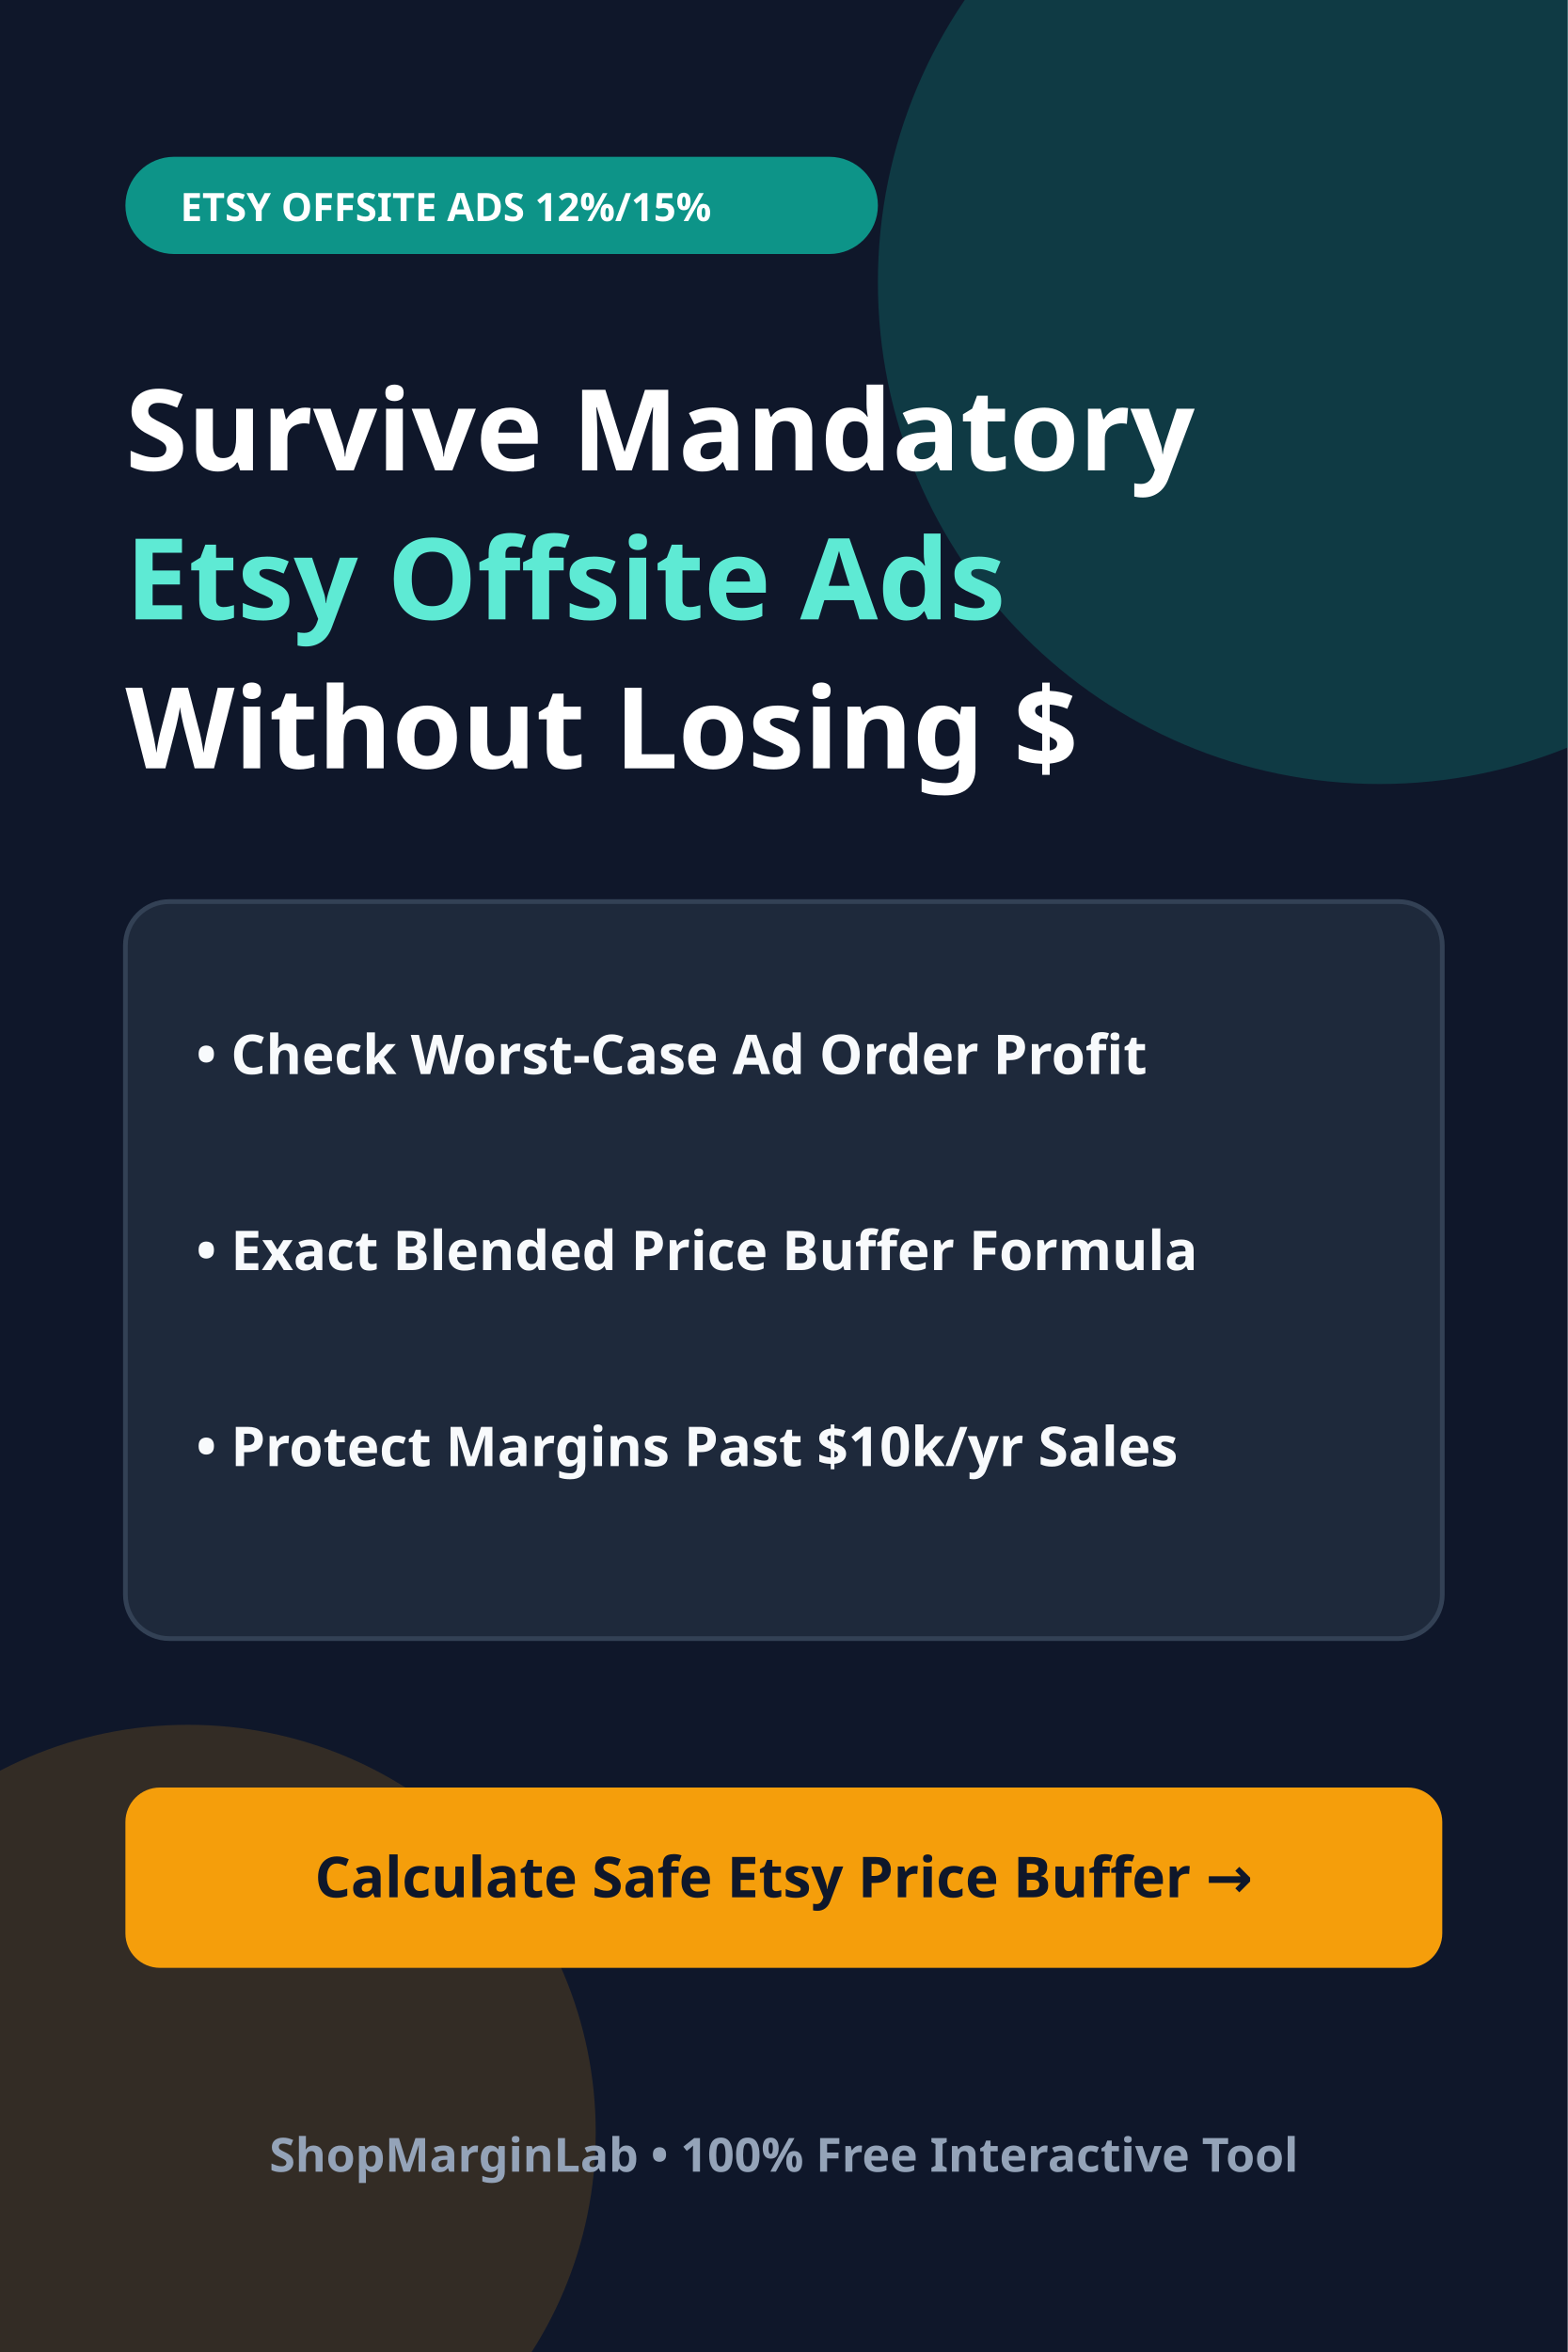
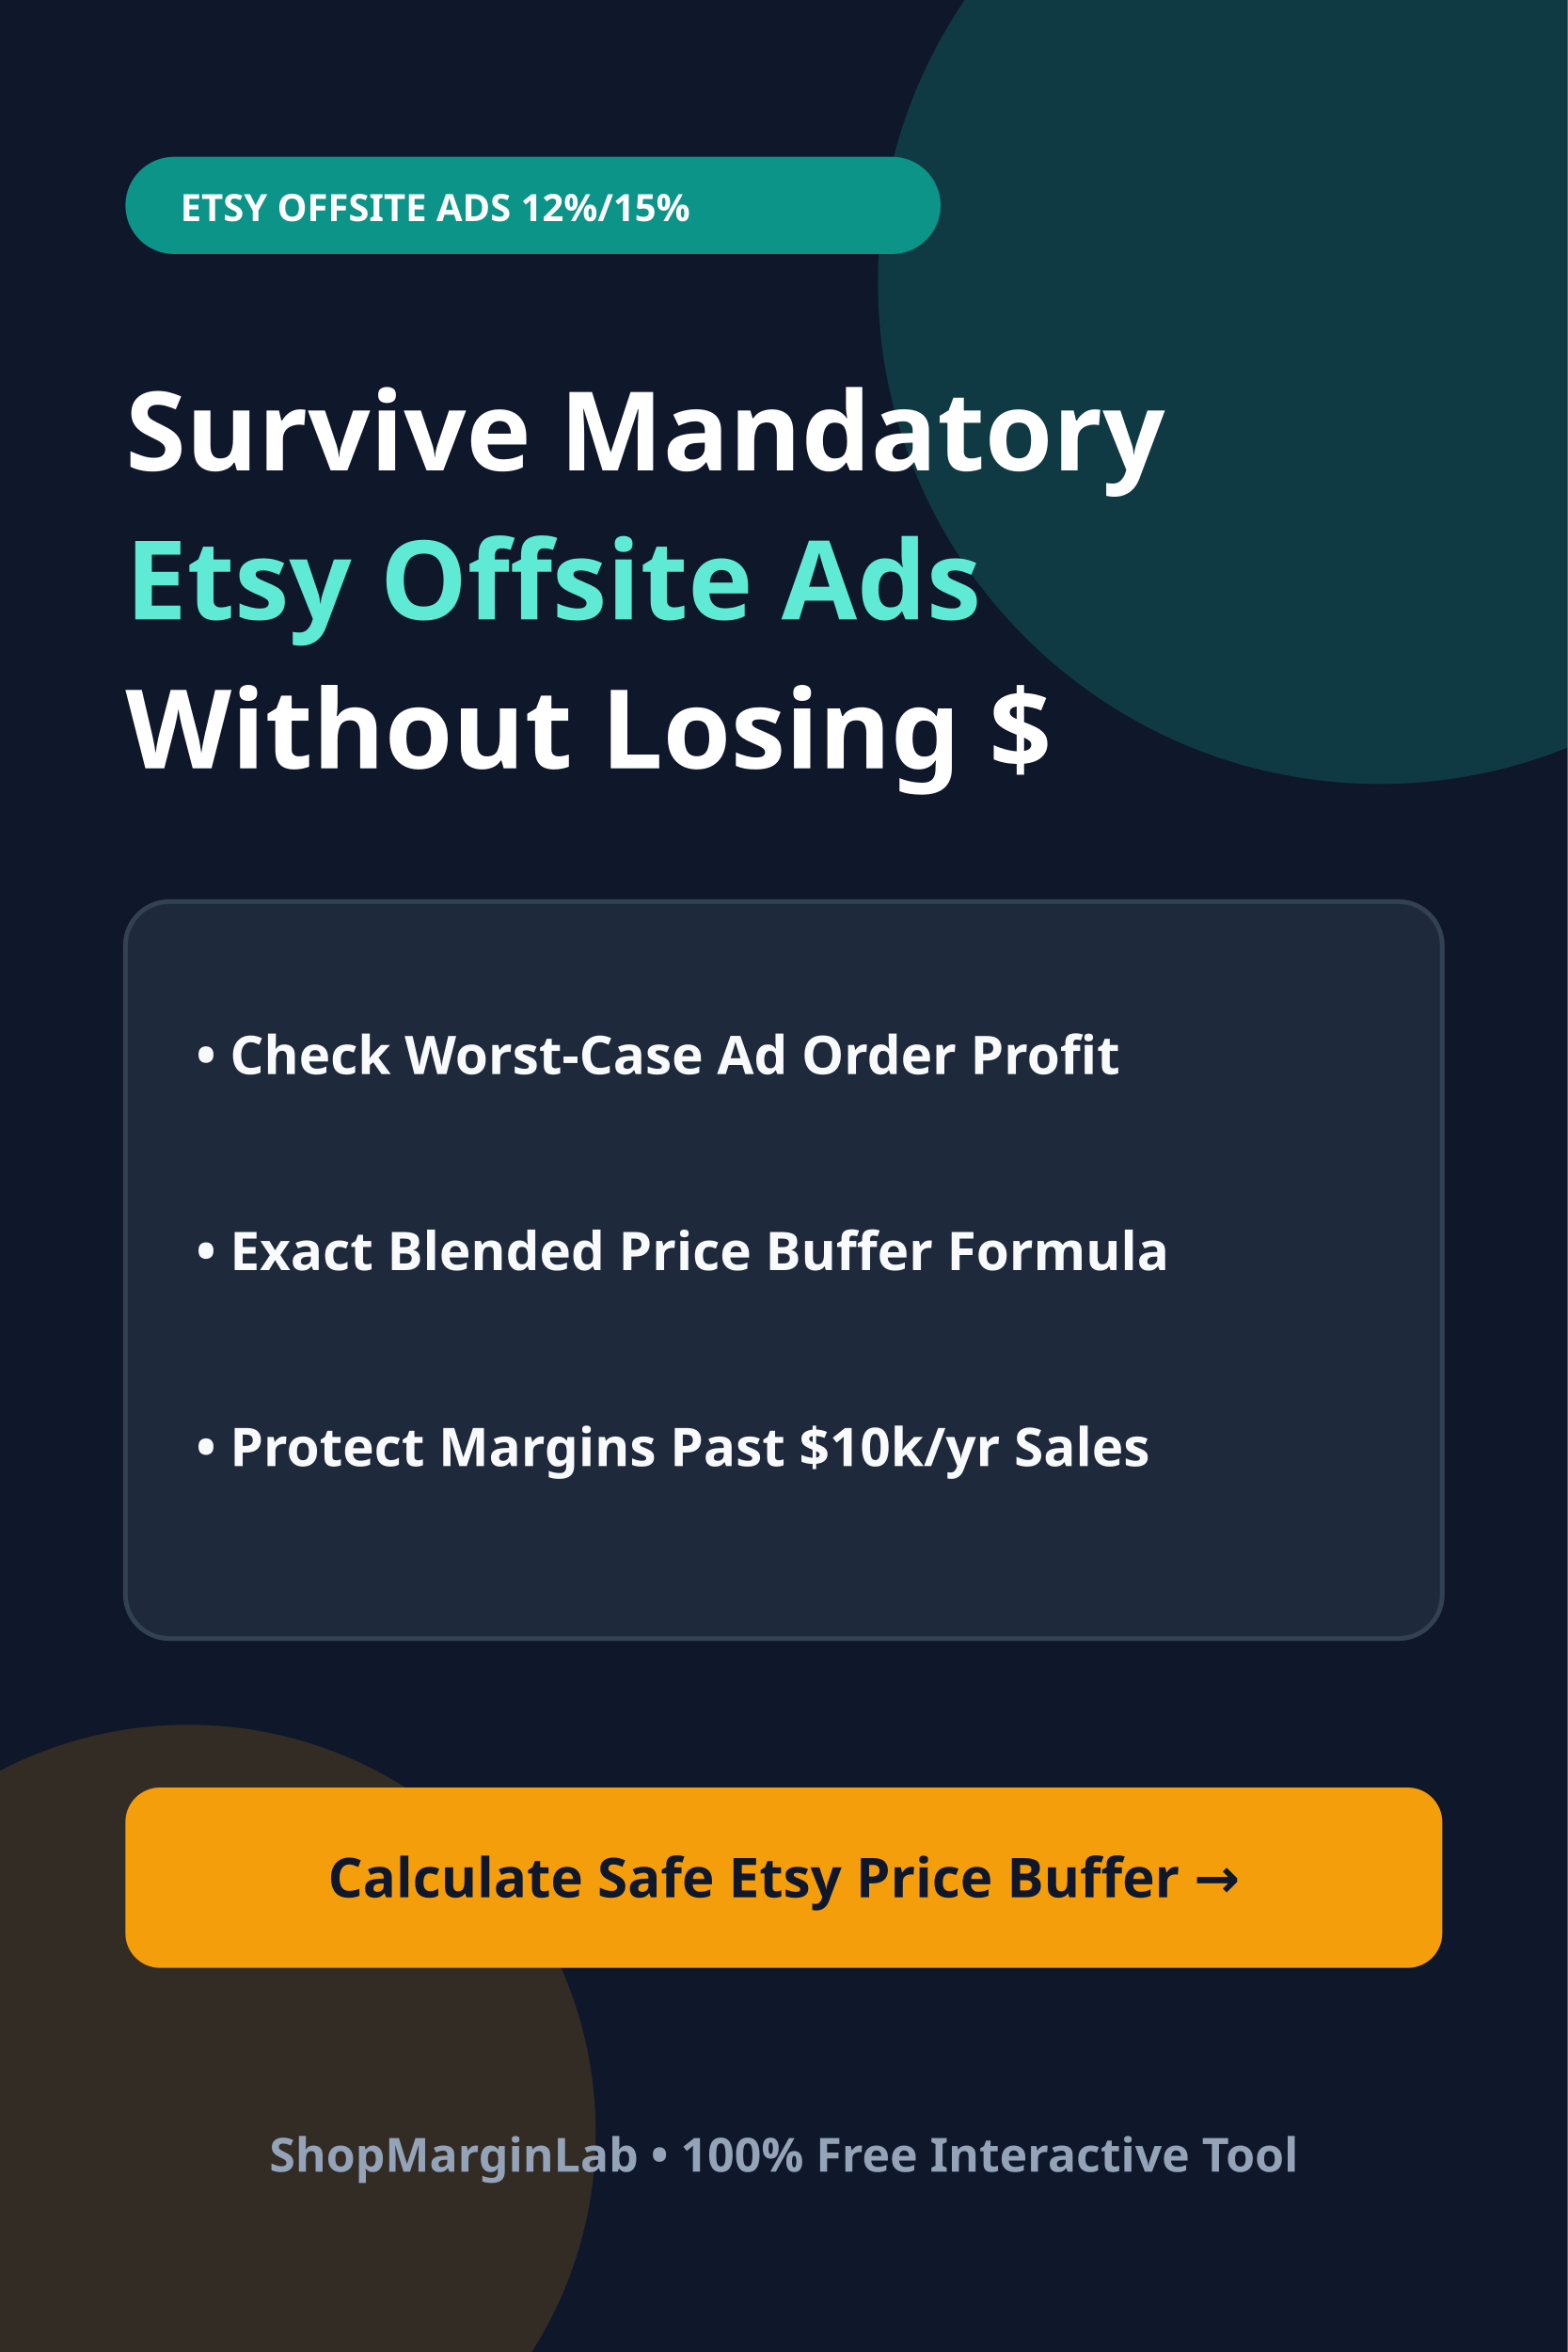
<svg xmlns="http://www.w3.org/2000/svg" width="1000" height="1500" viewBox="0 0 1000 1500">
  <rect width="1000" height="1500" fill="#0f172a" />
  <circle cx="880" cy="180" r="320" fill="#0d9488" opacity="0.28" />
  <circle cx="120" cy="1360" r="260" fill="#f59e0b" opacity="0.16" />
-   <rect x="80" y="100" width="480" height="62" rx="31" fill="#0d9488" />
-   <text x="115" y="141" font-family="system-ui, sans-serif" font-size="25" font-weight="800" fill="#ffffff">ETSY OFFSITE ADS 12%/15%</text>
-   <text x="80" y="300" font-family="system-ui, sans-serif" font-size="72" font-weight="800" fill="#ffffff">Survive Mandatory</text>
-   <text x="80" y="395" font-family="system-ui, sans-serif" font-size="72" font-weight="800" fill="#5eead4">Etsy Offsite Ads</text>
-   <text x="80" y="490" font-family="system-ui, sans-serif" font-size="72" font-weight="800" fill="#ffffff">Without Losing $</text>
+   <rect x="80" y="100" width="520" height="62" rx="31" fill="#0d9488" />
+   <text x="115" y="141" font-family="system-ui, sans-serif" font-size="24" font-weight="800" fill="#ffffff">ETSY OFFSITE ADS 12%/15%</text>
+   <text x="80" y="300" font-family="system-ui, sans-serif" font-size="70" font-weight="800" fill="#ffffff">Survive Mandatory</text>
+   <text x="80" y="395" font-family="system-ui, sans-serif" font-size="70" font-weight="800" fill="#5eead4">Etsy Offsite Ads</text>
+   <text x="80" y="490" font-family="system-ui, sans-serif" font-size="70" font-weight="800" fill="#ffffff">Without Losing $</text>
  <rect x="80" y="575" width="840" height="470" rx="28" fill="#1e293b" stroke="#334155" stroke-width="3" />
-   <text x="125" y="685" font-family="system-ui, sans-serif" font-size="35" font-weight="600" fill="#f8fafc">• Check Worst-Case Ad Order Profit</text>
-   <text x="125" y="810" font-family="system-ui, sans-serif" font-size="35" font-weight="600" fill="#f8fafc">• Exact Blended Price Buffer Formula</text>
-   <text x="125" y="935" font-family="system-ui, sans-serif" font-size="35" font-weight="600" fill="#f8fafc">• Protect Margins Past $10k/yr Sales</text>
+   <text x="125" y="685" font-family="system-ui, sans-serif" font-size="34" font-weight="600" fill="#f8fafc">• Check Worst-Case Ad Order Profit</text>
+   <text x="125" y="810" font-family="system-ui, sans-serif" font-size="34" font-weight="600" fill="#f8fafc">• Exact Blended Price Buffer Formula</text>
+   <text x="125" y="935" font-family="system-ui, sans-serif" font-size="34" font-weight="600" fill="#f8fafc">• Protect Margins Past $10k/yr Sales</text>
  <rect x="80" y="1140" width="840" height="115" rx="22" fill="#f59e0b" />
-   <text x="500" y="1210" text-anchor="middle" font-family="system-ui, sans-serif" font-size="36" font-weight="800" fill="#0f172a">Calculate Safe Etsy Price Buffer →</text>
+   <text x="500" y="1210" text-anchor="middle" font-family="system-ui, sans-serif" font-size="35" font-weight="800" fill="#0f172a">Calculate Safe Etsy Price Buffer →</text>
  <text x="500" y="1385" text-anchor="middle" font-family="system-ui, sans-serif" font-size="30" font-weight="700" fill="#94a3b8">ShopMarginLab • 100% Free Interactive Tool</text>
</svg>
